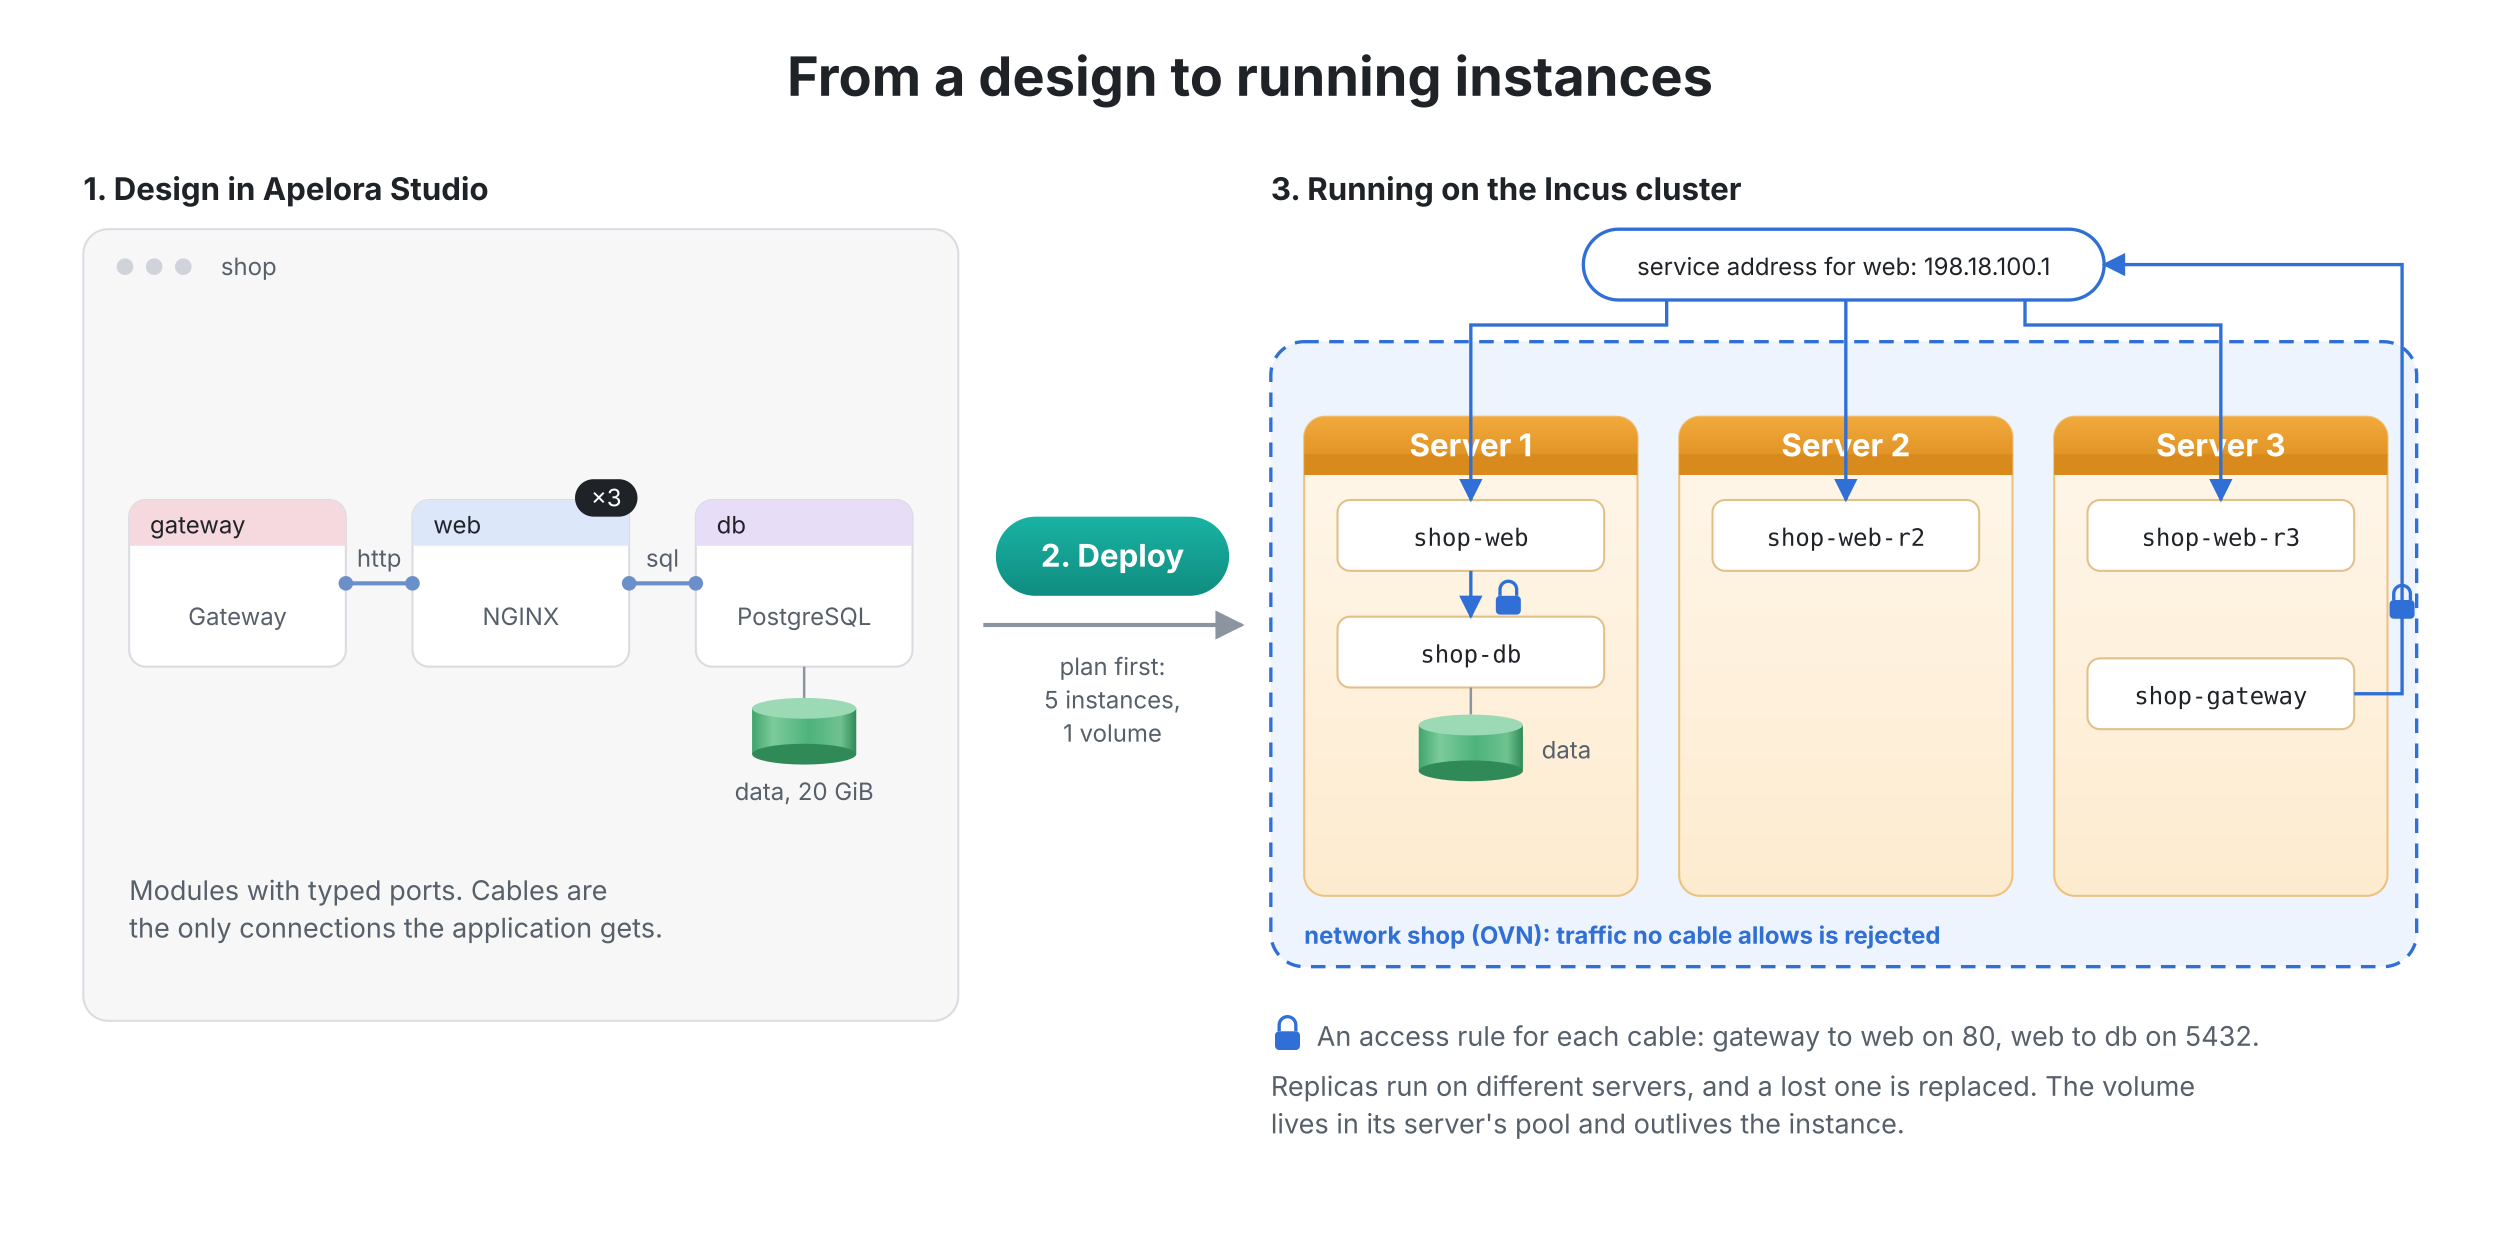
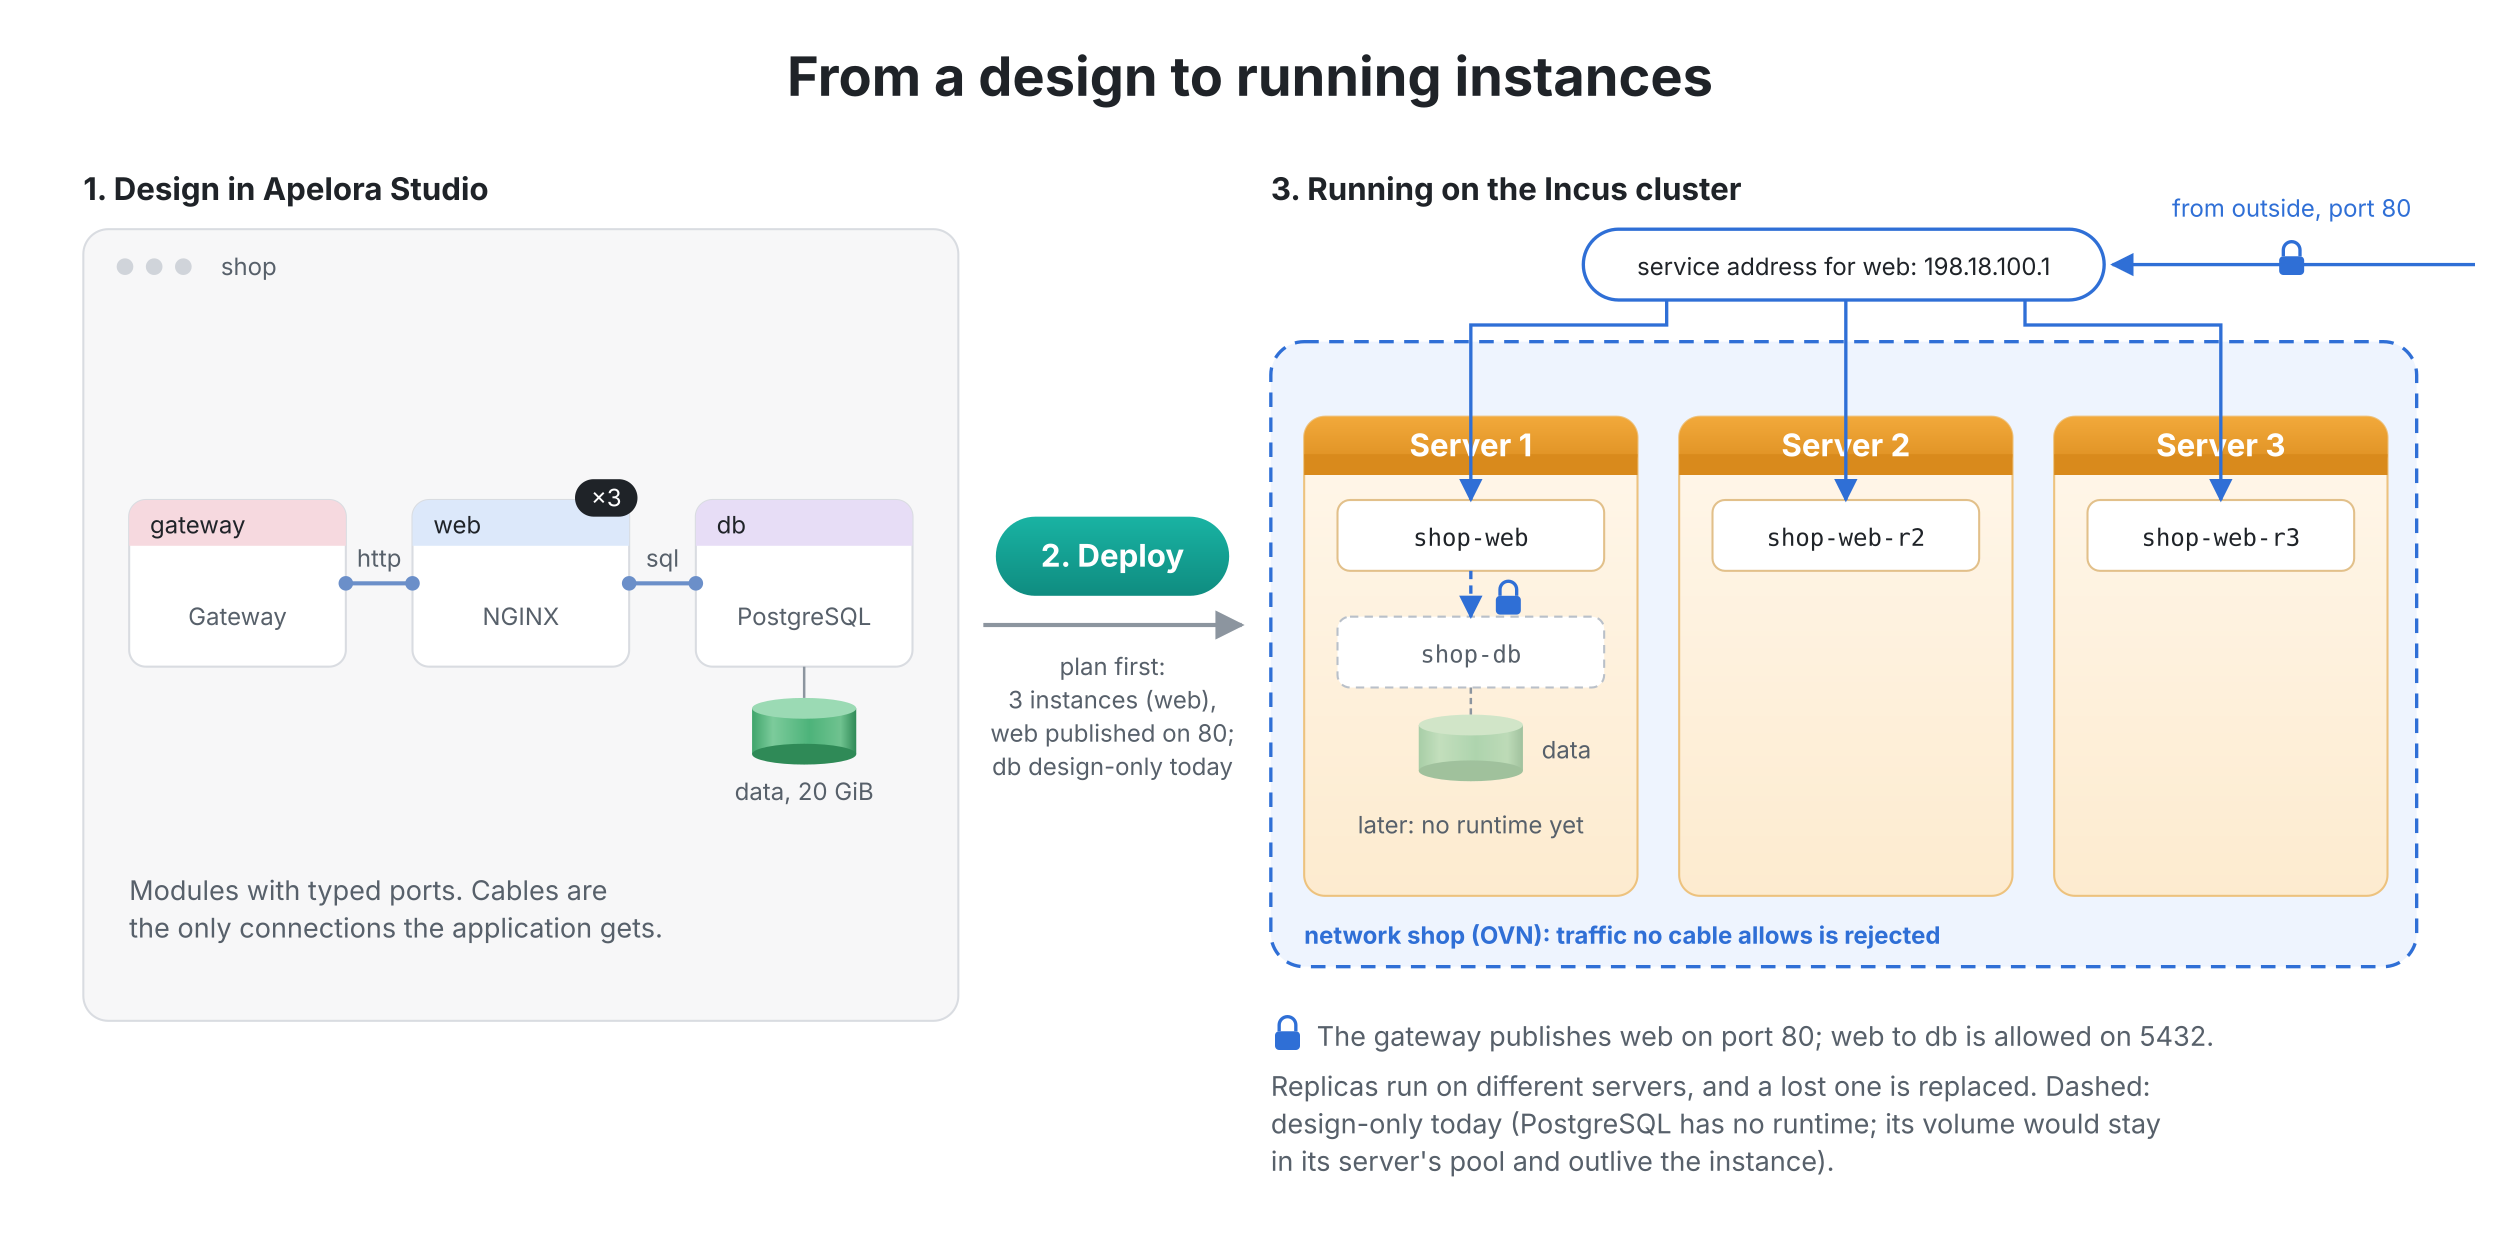
<svg xmlns="http://www.w3.org/2000/svg" viewBox="0 0 1200 600" width="1200" height="600" role="img" aria-labelledby="dc-title dc-desc" font-family="ui-sans-serif, system-ui, -apple-system, 'Segoe UI', sans-serif">
  <defs>
    <linearGradient id="dc-amber" x1="0" y1="0" x2="0" y2="1">
      <stop offset="0" stop-color="#FFF7EB" />
      <stop offset="1" stop-color="#FDEBCF" />
    </linearGradient>
    <linearGradient id="dc-amber-strong" x1="0" y1="0" x2="0" y2="1">
      <stop offset="0" stop-color="#F2A93B" />
      <stop offset="1" stop-color="#D98A1C" />
    </linearGradient>
    <linearGradient id="dc-teal-strong" x1="0" y1="0" x2="0" y2="1">
      <stop offset="0" stop-color="#19B3A3" />
      <stop offset="1" stop-color="#0F8C80" />
    </linearGradient>
    <linearGradient id="dc-green-body" x1="0" y1="0" x2="1" y2="0">
      <stop offset="0" stop-color="#3FA56B" />
      <stop offset="0.2" stop-color="#7CCB9B" />
      <stop offset="0.55" stop-color="#4DB37A" />
      <stop offset="0.85" stop-color="#6FC28F" />
      <stop offset="1" stop-color="#2F8A57" />
    </linearGradient>
    <marker id="dc-arrow" viewBox="0 0 10 10" refX="9" refY="5" markerWidth="7" markerHeight="7" orient="auto-start-reverse">
      <path d="M0 0 L10 5 L0 10 Z" fill="#8C959F" />
    </marker>
    <marker id="dc-arrow-blue" viewBox="0 0 10 10" refX="9" refY="5" markerWidth="7" markerHeight="7" orient="auto-start-reverse">
      <path d="M0 0 L10 5 L0 10 Z" fill="#2F6FD6" />
    </marker>
    <g id="dc-lock">
      <path d="M-4 -2 V-5 A4 4 0 0 1 4 -5 V-2" fill="none" stroke="#2F6FD6" stroke-width="1.6" />
      <rect x="-6" y="-2" width="12" height="9" rx="2" fill="#2F6FD6" />
    </g>
  </defs>
  <style>
    .t { fill: #1F2328; }
    .m { fill: #57606A; }
    .w { fill: #FFFFFF; }
    .h1 { font-size: 26px; font-weight: 700; }
    .h2 { font-size: 15px; font-weight: 700; }
    .b { font-size: 13px; }
    .s { font-size: 11.5px; }
    .mono { font-family: ui-monospace, SFMono-Regular, Menlo, monospace; font-size: 11.5px; }
    .cable { stroke: #6B8FC9; stroke-width: 2; fill: none; }
    .rule { stroke: #2F6FD6; stroke-width: 1.6; fill: none; }
  </style>
  <rect width="1200" height="600" fill="#FFFFFF" />
  <text x="600" y="46" text-anchor="middle" class="t h1">From a design to running instances</text>
  <g id="dc-design">
    <text x="40" y="96" class="t h2">1. Design in Apelora Studio</text>
    <rect x="40" y="110" width="420" height="380" rx="12" fill="#F7F7F8" stroke="#D9DCE1" />
    <circle cx="60" cy="128" r="4" fill="#D0D4DA" />
    <circle cx="74" cy="128" r="4" fill="#D0D4DA" />
    <circle cx="88" cy="128" r="4" fill="#D0D4DA" />
    <text x="106" y="132" class="m s">shop</text>
    <g id="dc-node-gateway">
      <rect x="62" y="240" width="104" height="80" rx="8" fill="#FFFFFF" stroke="#D9DCE1" />
      <path d="M62 262 V248 A8 8 0 0 1 70 240 H158 A8 8 0 0 1 166 248 V262 Z" fill="#F6D9DF" />
      <text x="72" y="256" class="t s">gateway</text>
      <text x="114" y="300" text-anchor="middle" class="m s">Gateway</text>
    </g>
    <g id="dc-node-web">
      <rect x="198" y="240" width="104" height="80" rx="8" fill="#FFFFFF" stroke="#D9DCE1" />
      <path d="M198 262 V248 A8 8 0 0 1 206 240 H294 A8 8 0 0 1 302 248 V262 Z" fill="#DCE8FA" />
      <text x="208" y="256" class="t s">web</text>
      <text x="250" y="300" text-anchor="middle" class="m s">NGINX</text>
      <rect x="276" y="230" width="30" height="18" rx="9" fill="#1F2328" />
      <text x="291" y="243" text-anchor="middle" class="w s">×3</text>
    </g>
    <g id="dc-node-db">
      <rect x="334" y="240" width="104" height="80" rx="8" fill="#FFFFFF" stroke="#D9DCE1" />
      <path d="M334 262 V248 A8 8 0 0 1 342 240 H430 A8 8 0 0 1 438 248 V262 Z" fill="#E7DDF6" />
      <text x="344" y="256" class="t s">db</text>
      <text x="386" y="300" text-anchor="middle" class="m s">PostgreSQL</text>
    </g>
    <path class="cable" d="M166 280 C182 280 182 280 198 280" />
    <path class="cable" d="M302 280 C318 280 318 280 334 280" />
    <circle cx="166" cy="280" r="3.5" fill="#6B8FC9" />
    <circle cx="198" cy="280" r="3.5" fill="#6B8FC9" />
    <circle cx="302" cy="280" r="3.5" fill="#6B8FC9" />
    <circle cx="334" cy="280" r="3.5" fill="#6B8FC9" />
    <text x="182" y="272" text-anchor="middle" class="m s">http</text>
    <text x="318" y="272" text-anchor="middle" class="m s">sql</text>
    <g id="dc-design-volume">
      <rect x="361" y="340" width="50" height="22" fill="url(#dc-green-body)" />
      <ellipse cx="386" cy="362" rx="25" ry="5" fill="#2F8A57" />
      <ellipse cx="386" cy="340" rx="25" ry="5" fill="#9BDAB4" />
      <path d="M386 320 V335" stroke="#8C959F" stroke-width="1.2" />
      <text x="386" y="384" text-anchor="middle" class="m s">data, 20 GiB</text>
    </g>
    <text x="62" y="432" class="m b">Modules with typed ports. Cables are</text>
    <text x="62" y="450" class="m b">the only connections the application gets.</text>
  </g>
  <g id="dc-plan">
    <path d="M472 300 H596" stroke="#8C959F" stroke-width="2" marker-end="url(#dc-arrow)" />
    <rect x="478" y="248" width="112" height="38" rx="19" fill="url(#dc-teal-strong)" />
    <text x="534" y="272" text-anchor="middle" class="w h2">2. Deploy</text>
    <text x="534" y="324" text-anchor="middle" class="m s">plan first:</text>
-     <text x="534" y="340" text-anchor="middle" class="m s">5 instances,</text>
-     <text x="534" y="356" text-anchor="middle" class="m s">1 volume</text>
+     <text x="534" y="340" text-anchor="middle" class="m s">3 instances (web),</text>
+     <text x="534" y="356" text-anchor="middle" class="m s">web published on 80;</text>
+     <text x="534" y="372" text-anchor="middle" class="m s">db design-only today</text>
  </g>
  <g id="dc-cluster">
    <text x="610" y="96" class="t h2">3. Running on the Incus cluster</text>
    <rect x="760" y="110" width="250" height="34" rx="17" fill="#FFFFFF" stroke="#2F6FD6" stroke-width="1.6" />
    <text x="885" y="132" text-anchor="middle" class="t s">service address for web: 198.18.100.1</text>
    <rect x="610" y="164" width="550" height="300" rx="16" fill="#EEF4FE" stroke="#2F6FD6" stroke-width="1.6" stroke-dasharray="7 5" />
    <text x="626" y="453" class="s" fill="#2F6FD6" font-weight="700">network shop (OVN): traffic no cable allows is rejected</text>
    <g id="dc-server-1">
      <rect x="626" y="200" width="160" height="230" rx="10" fill="url(#dc-amber)" stroke="#EDC27E" />
      <rect x="626" y="200" width="160" height="28" rx="10" fill="url(#dc-amber-strong)" />
      <rect x="626" y="218" width="160" height="10" fill="#D98A1C" />
      <text x="706" y="219" text-anchor="middle" class="w h2">Server 1</text>
      <rect x="642" y="240" width="128" height="34" rx="6" fill="#FFFFFF" stroke="#E2C08A" />
      <text x="706" y="262" text-anchor="middle" class="mono t">shop-web</text>
-       <rect x="642" y="296" width="128" height="34" rx="6" fill="#FFFFFF" stroke="#E2C08A" />
-       <text x="706" y="318" text-anchor="middle" class="mono t">shop-db</text>
-       <path d="M706 330 V343" stroke="#8C959F" stroke-width="1.2" />
-       <rect x="681" y="348" width="50" height="22" fill="url(#dc-green-body)" />
-       <ellipse cx="706" cy="370" rx="25" ry="5" fill="#2F8A57" />
-       <ellipse cx="706" cy="348" rx="25" ry="5" fill="#9BDAB4" />
+       <rect x="642" y="296" width="128" height="34" rx="6" fill="#FFFFFF" stroke="#B9C0C9" stroke-dasharray="4 3" />
+       <text x="706" y="318" text-anchor="middle" class="mono m">shop-db</text>
+       <path d="M706 330 V343" stroke="#8C959F" stroke-width="1.2" stroke-dasharray="3 2" />
+       <g opacity="0.45">
+         <rect x="681" y="348" width="50" height="22" fill="url(#dc-green-body)" />
+         <ellipse cx="706" cy="370" rx="25" ry="5" fill="#2F8A57" />
+         <ellipse cx="706" cy="348" rx="25" ry="5" fill="#9BDAB4" />
+       </g>
      <text x="740" y="364" class="m s">data</text>
+       <text x="706" y="400" text-anchor="middle" class="m s">later: no runtime yet</text>
    </g>
    <g id="dc-server-2">
      <rect x="806" y="200" width="160" height="230" rx="10" fill="url(#dc-amber)" stroke="#EDC27E" />
      <rect x="806" y="200" width="160" height="28" rx="10" fill="url(#dc-amber-strong)" />
      <rect x="806" y="218" width="160" height="10" fill="#D98A1C" />
      <text x="886" y="219" text-anchor="middle" class="w h2">Server 2</text>
      <rect x="822" y="240" width="128" height="34" rx="6" fill="#FFFFFF" stroke="#E2C08A" />
      <text x="886" y="262" text-anchor="middle" class="mono t">shop-web-r2</text>
    </g>
    <g id="dc-server-3">
      <rect x="986" y="200" width="160" height="230" rx="10" fill="url(#dc-amber)" stroke="#EDC27E" />
      <rect x="986" y="200" width="160" height="28" rx="10" fill="url(#dc-amber-strong)" />
      <rect x="986" y="218" width="160" height="10" fill="#D98A1C" />
      <text x="1066" y="219" text-anchor="middle" class="w h2">Server 3</text>
      <rect x="1002" y="240" width="128" height="34" rx="6" fill="#FFFFFF" stroke="#E2C08A" />
      <text x="1066" y="262" text-anchor="middle" class="mono t">shop-web-r3</text>
-       <rect x="1002" y="316" width="128" height="34" rx="6" fill="#FFFFFF" stroke="#E2C08A" />
-       <text x="1066" y="338" text-anchor="middle" class="mono t">shop-gateway</text>
    </g>
    <path class="rule" d="M800 144 V156 H706 V240" marker-end="url(#dc-arrow-blue)" />
    <path class="rule" d="M886 144 V240" marker-end="url(#dc-arrow-blue)" />
    <path class="rule" d="M972 144 V156 H1066 V240" marker-end="url(#dc-arrow-blue)" />
-     <path class="rule" d="M1130 333 H1153 V127 H1010" marker-end="url(#dc-arrow-blue)" />
-     <use href="#dc-lock" x="1153" y="290" />
-     <path class="rule" d="M706 274 V296" marker-end="url(#dc-arrow-blue)" />
+     <path class="rule" d="M1188 127 H1014" marker-end="url(#dc-arrow-blue)" />
+     <use href="#dc-lock" x="1100" y="125" />
+     <text x="1100" y="104" text-anchor="middle" class="s" fill="#2F6FD6">from outside, port 80</text>
+     <path class="rule" d="M706 274 V296" stroke-dasharray="4 3" marker-end="url(#dc-arrow-blue)" />
    <use href="#dc-lock" x="724" y="288" />
  </g>
  <g id="dc-legend">
    <use href="#dc-lock" x="618" y="497" />
-     <text x="632" y="502" class="m b">An access rule for each cable: gateway to web on 80, web to db on 5432.</text>
-     <text x="610" y="526" class="m b">Replicas run on different servers, and a lost one is replaced. The volume</text>
-     <text x="610" y="544" class="m b">lives in its server's pool and outlives the instance.</text>
+     <text x="632" y="502" class="m b">The gateway publishes web on port 80; web to db is allowed on 5432.</text>
+     <text x="610" y="526" class="m b">Replicas run on different servers, and a lost one is replaced. Dashed:</text>
+     <text x="610" y="544" class="m b">design-only today (PostgreSQL has no runtime; its volume would stay</text>
+     <text x="610" y="562" class="m b">in its server's pool and outlive the instance).</text>
  </g>
</svg>
